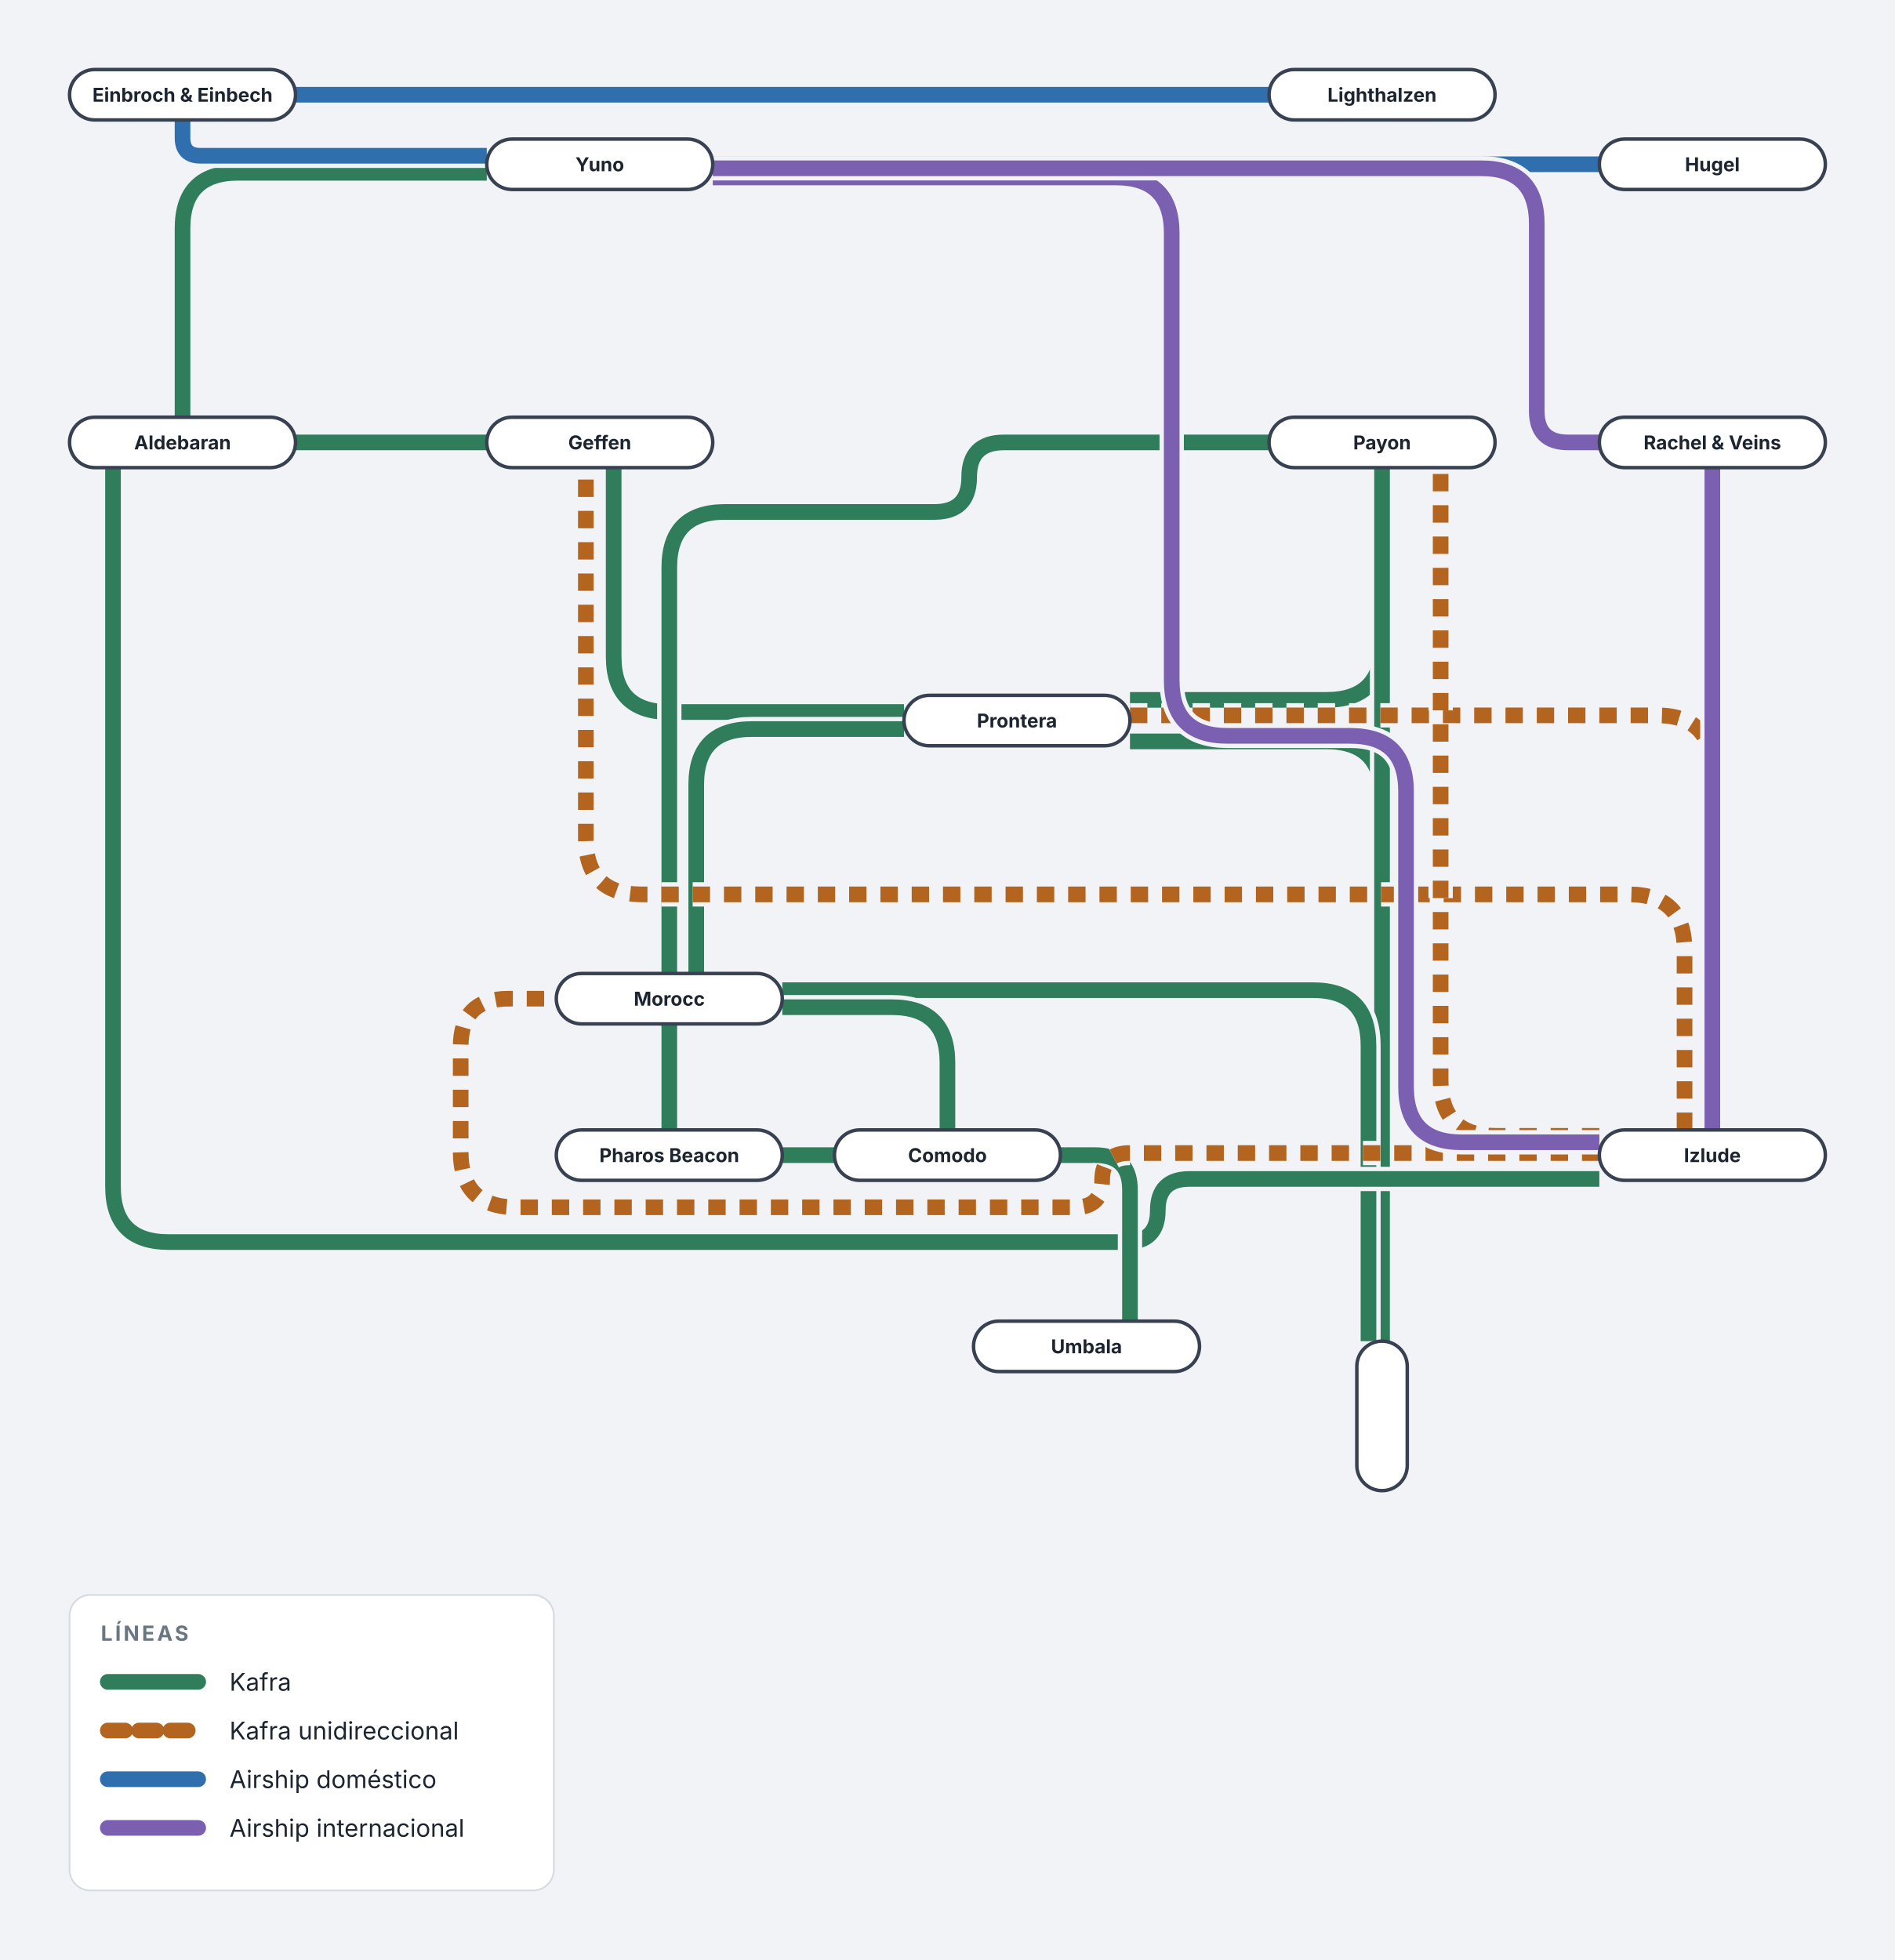
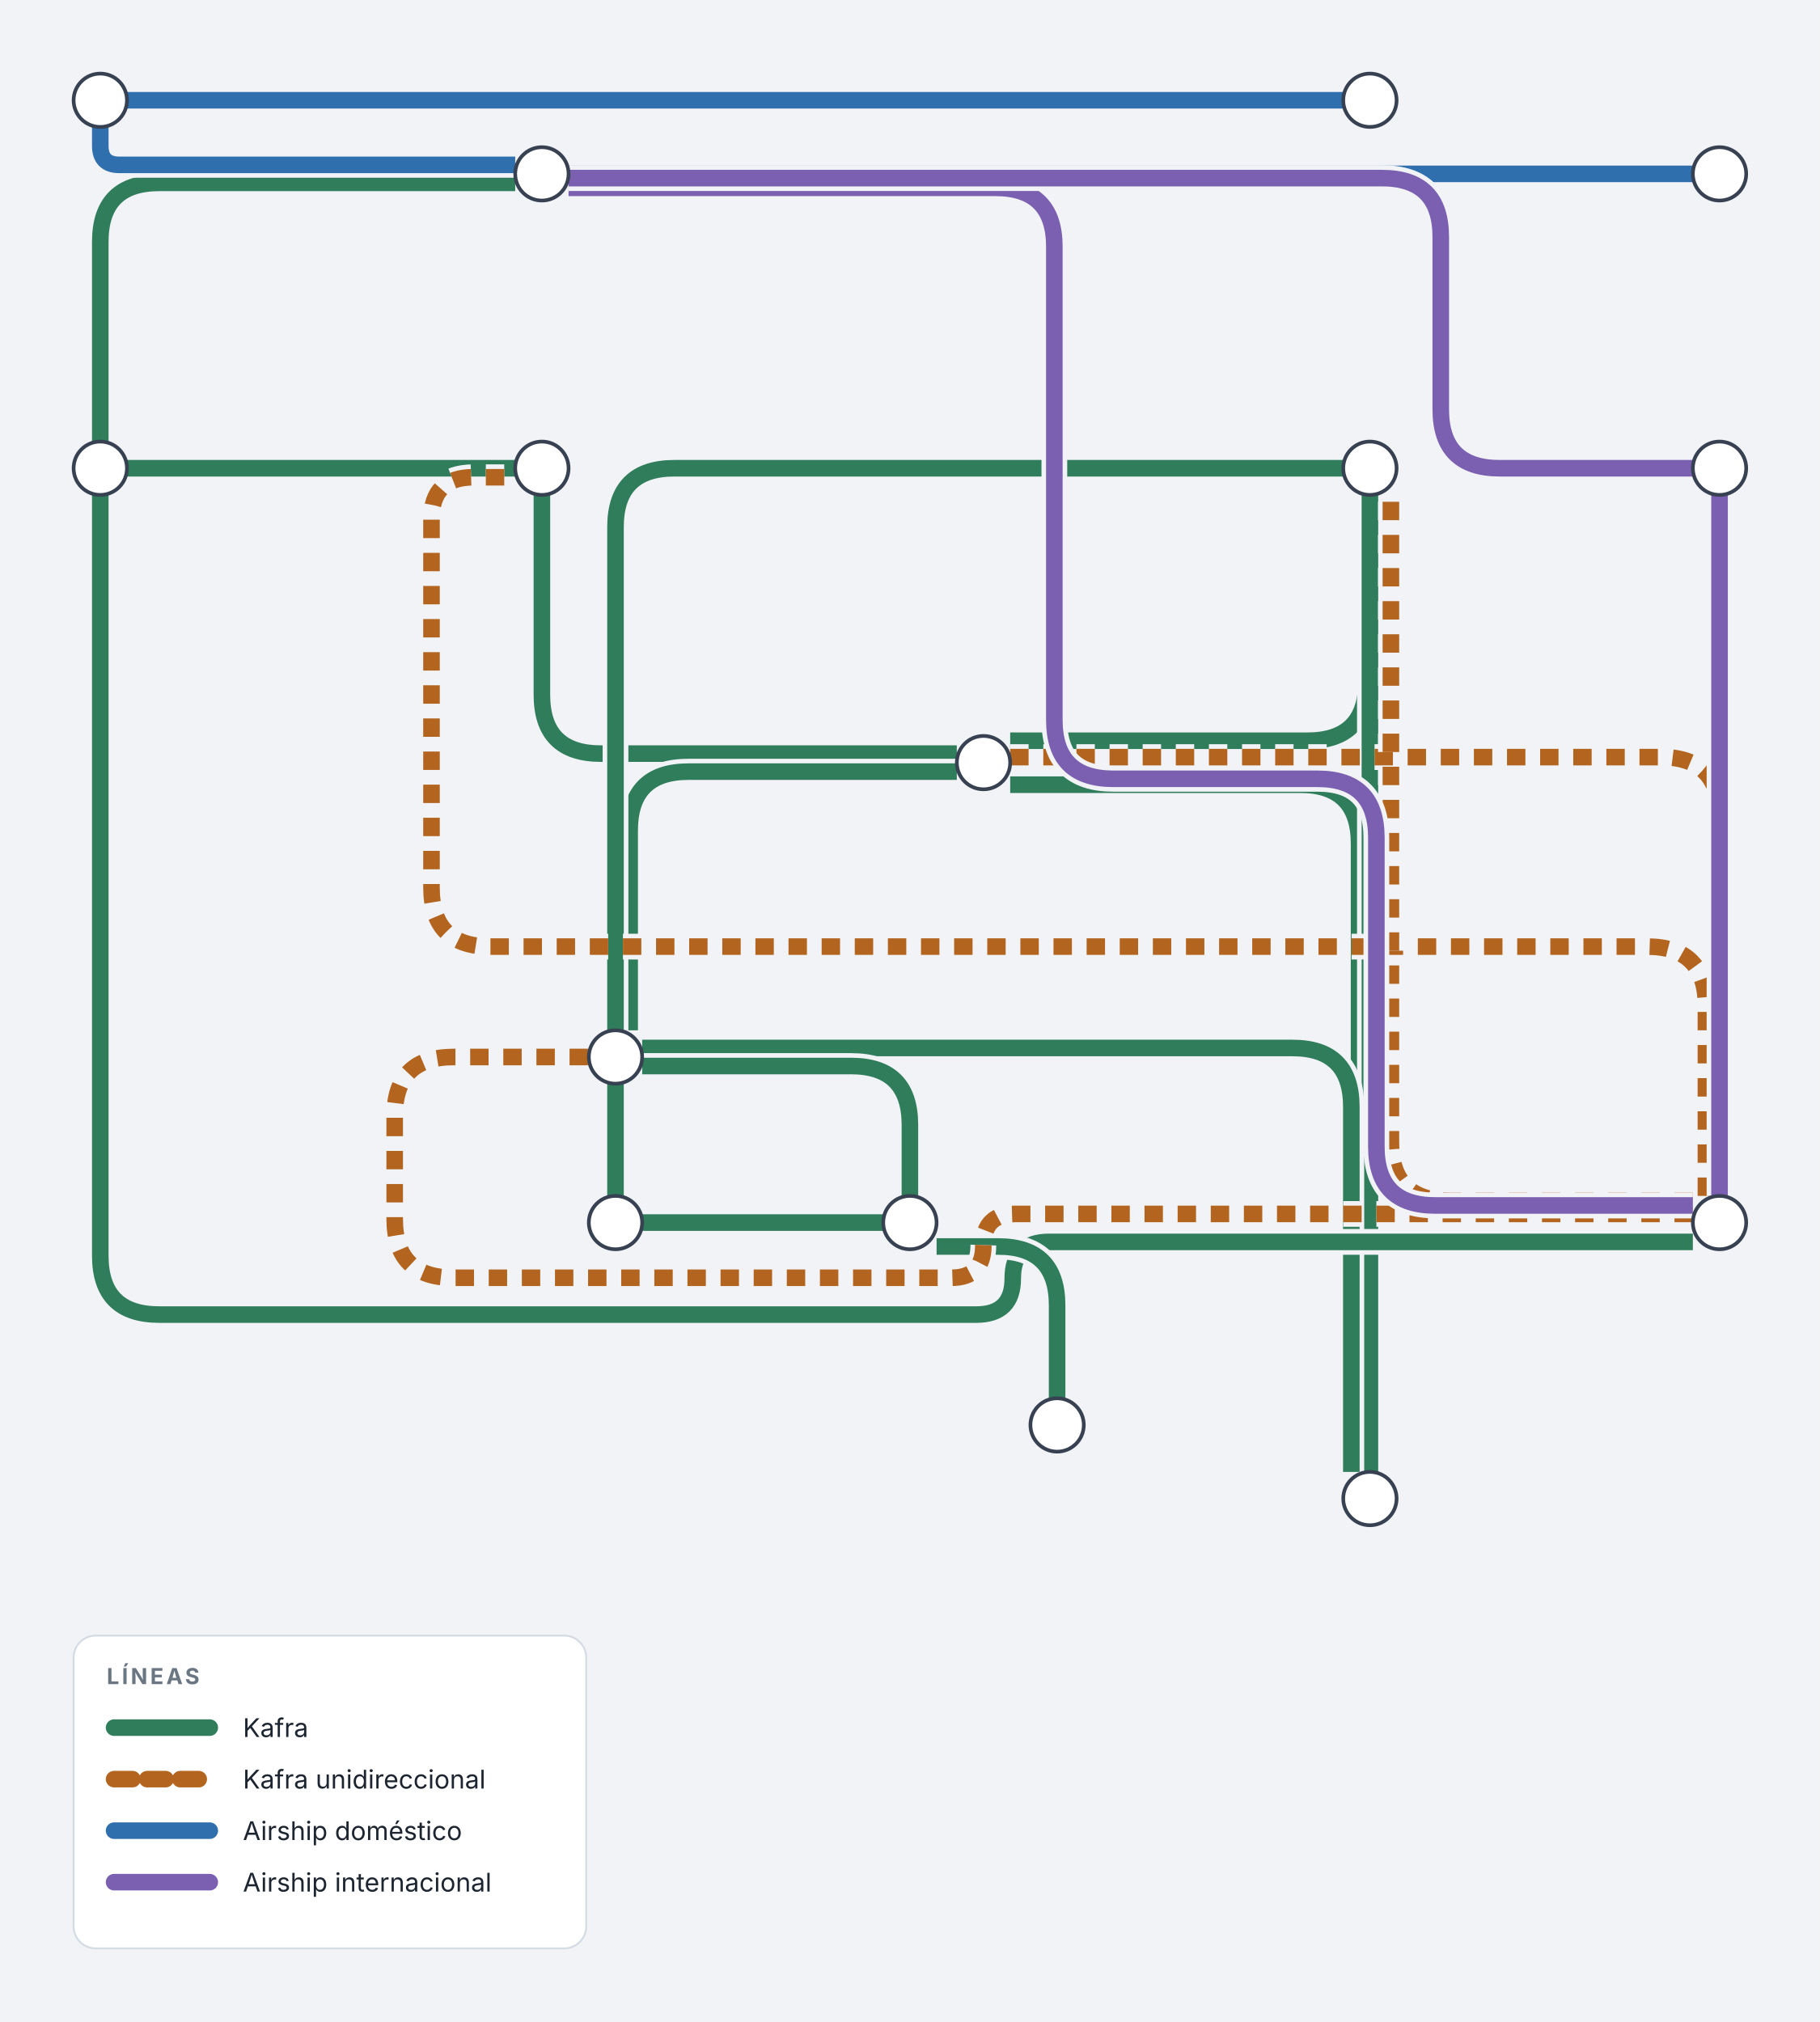
- <svg xmlns="http://www.w3.org/2000/svg" viewBox="135 45.5 1090 1127.5" width="1090" height="1127.5" class="linemap lm-root lm-theme-minimal" data-theme="minimal" font-family="Inter, 'Helvetica Neue', Helvetica, Arial, sans-serif" fill="#1d2530">
+ <svg xmlns="http://www.w3.org/2000/svg" viewBox="185.5 45.5 989 1099" width="989" height="1099" class="linemap lm-root lm-theme-minimal" data-theme="minimal" font-family="Inter, 'Helvetica Neue', Helvetica, Arial, sans-serif" fill="#1d2530">
  <style>
.lm-root{font-family:Inter, 'Helvetica Neue', Helvetica, Arial, sans-serif;fill:#1d2530}
.lm-bg{fill:#f1f3f6}
.lm-group-box{fill:#e4e8ee;stroke:#d3d9e1;stroke-width:1}
.lm-group-title{fill:#3d4855;font-weight:700}
.lm-shape{fill:#ffffff;stroke:#d5dbe3;stroke-width:1.25;stroke-linejoin:round}
.lm-shape-line{fill:none;stroke:#d5dbe3;stroke-width:1.25}
.lm-sheen{stroke:none;pointer-events:none}
.lm-group-tab{fill:#3d4855;stroke:none}
.lm-group-title-tab{fill:#f1f3f6;font-weight:600}
.lm-person{fill:#4f5b69;stroke:none}
.lm-label{fill:#1d2530;font-weight:500}
.lm-halo{stroke:#f1f3f6}
.lm-halo-in{stroke:#ffffff}
.lm-note-box{fill:#fafbfc;stroke:#e1e6ec;stroke-width:1}
.lm-note-text{fill:#6b7683;font-style:italic}
.lm-note-link{fill:none;stroke:#b4bcc6;stroke-width:1.2;stroke-dasharray:5 4}
.lm-casing{fill:none;stroke:#f1f3f6;stroke-linejoin:round}
.lm-casing-in{stroke:#ffffff}
.lm-strand{fill:none;stroke-linejoin:round}
.lm-edge-label-box{fill:#ffffff;stroke:#d5dbe3;stroke-width:1}
.lm-edge-label{fill:#1d2530;font-weight:600}
.lm-legend-box{fill:#ffffff;stroke:#d5dbe3;stroke-width:1}
.lm-legend-title{fill:#6b7683;font-weight:700;letter-spacing:0.12em}
.lm-legend-text{fill:#1d2530}
</style>
  <defs>
    <linearGradient id="lm-sheen-minimal-60" x1="0" y1="0" x2="0" y2="1">
      <stop offset="0" stop-color="#f1f4f8" stop-opacity="1" />
      <stop offset="0.6" stop-color="#f1f4f8" stop-opacity="0" />
    </linearGradient>
-     <linearGradient id="lm-sheen-minimal-50" x1="0" y1="0" x2="0" y2="1">
-       <stop offset="0" stop-color="#f1f4f8" stop-opacity="1" />
-       <stop offset="0.5" stop-color="#f1f4f8" stop-opacity="0" />
-     </linearGradient>
  </defs>
-   <rect x="135" y="45.5" width="1090" height="1127.5" class="lm-bg" fill="#f1f3f6" />
+   <rect x="185.5" y="45.5" width="989" height="1099" class="lm-bg" fill="#f1f3f6" />
  <g class="edge" data-from="prontera" data-to="geffen" data-lines="K">
-     <path d="M655,455.1 L520,455.1 Q488,455.1 488,423.1 L488,314.5" class="lm-casing" stroke-width="14" />
-     <path d="M655,455.1 L520,455.1 Q488,455.1 488,423.1 L488,314.5" class="lm-strand" stroke="#2f7d5b" stroke-width="9" data-line="K" />
-     <g class="lm-marks" data-line="K">
-       <polygon points="488,320.5 485.3,330.9 490.7,330.9" fill="#ffffff" />
+     <path d="M705.5,455.1 L512,455.1 Q480,455.1 480,423.1 L480,314.5" class="lm-casing" stroke-width="14" />
+     <path d="M705.5,455.1 L512,455.1 Q480,455.1 480,423.1 L480,314.5" class="lm-strand" stroke="#2f7d5b" stroke-width="9" data-line="K" />
+     <g class="lm-marks" data-line="K">
+       <polygon points="480,320.5 477.3,330.9 482.7,330.9" fill="#ffffff" />
    </g>
  </g>
  <g class="edge" data-from="prontera" data-to="payon" data-lines="K">
-     <path d="M785,448.1 L898,448.1 Q930,448.1 930,416.1 L930,314.5" class="lm-casing" stroke-width="14" />
-     <path d="M785,448.1 L898,448.1 Q930,448.1 930,416.1 L930,314.5" class="lm-strand" stroke="#2f7d5b" stroke-width="9" data-line="K" />
-     <g class="lm-marks" data-line="K">
-       <polygon points="930,320.5 927.3,330.9 932.7,330.9" fill="#ffffff" />
+     <path d="M734.5,448.1 L896.1,448.1 Q928.1,448.1 928.1,416.1 L928.1,314.5" class="lm-casing" stroke-width="14" />
+     <path d="M734.5,448.1 L896.1,448.1 Q928.1,448.1 928.1,416.1 L928.1,314.5" class="lm-strand" stroke="#2f7d5b" stroke-width="9" data-line="K" />
+     <g class="lm-marks" data-line="K">
+       <polygon points="928.1,320.5 925.4,330.9 930.8,330.9" fill="#ffffff" />
    </g>
  </g>
  <g class="edge" data-from="prontera" data-to="morocc" data-lines="K">
-     <path d="M655,464.9 L567.5,464.9 Q535.5,464.9 535.5,496.9 L535.5,605.5" class="lm-casing" stroke-width="14" />
-     <path d="M655,464.9 L567.5,464.9 Q535.5,464.9 535.5,496.9 L535.5,605.5" class="lm-strand" stroke="#2f7d5b" stroke-width="9" data-line="K" />
-     <g class="lm-marks" data-line="K">
-       <polygon points="535.5,599.5 538.2,589.2 532.8,589.2" fill="#ffffff" />
+     <path d="M705.5,464.9 L559.7,464.9 Q527.7,464.9 527.7,496.9 L527.7,605.5" class="lm-casing" stroke-width="14" />
+     <path d="M705.5,464.9 L559.7,464.9 Q527.7,464.9 527.7,496.9 L527.7,605.5" class="lm-strand" stroke="#2f7d5b" stroke-width="9" data-line="K" />
+     <g class="lm-marks" data-line="K">
+       <polygon points="527.7,599.5 530.4,589.2 525,589.2" fill="#ffffff" />
    </g>
  </g>
  <g class="edge" data-from="prontera" data-to="alberta" data-lines="K">
-     <path d="M785,472 L898,472 Q930,472 930,504 L930,817" class="lm-casing" stroke-width="14" />
-     <path d="M785,472 L898,472 Q930,472 930,504 L930,817" class="lm-strand" stroke="#2f7d5b" stroke-width="9" data-line="K" />
-     <g class="lm-marks" data-line="K">
-       <polygon points="930,811 932.7,800.7 927.3,800.7" fill="#ffffff" />
-       <polygon points="930,571 932.7,560.7 927.3,560.7" fill="#ffffff" />
+     <path d="M734.5,472 L892.1,472 Q924.1,472 924.1,504 L924.1,845.5" class="lm-casing" stroke-width="14" />
+     <path d="M734.5,472 L892.1,472 Q924.1,472 924.1,504 L924.1,845.5" class="lm-strand" stroke="#2f7d5b" stroke-width="9" data-line="K" />
+     <g class="lm-marks" data-line="K">
+       <polygon points="924.1,839.5 926.8,829.2 921.4,829.2" fill="#ffffff" />
+       <polygon points="924.1,599.5 926.8,589.2 921.4,589.2" fill="#ffffff" />
    </g>
  </g>
  <g class="edge" data-from="alberta" data-to="payon" data-lines="K">
-     <path d="M930,817 L930,314.5" class="lm-casing" stroke-width="14" />
-     <path d="M930,817 L930,314.5" class="lm-strand" stroke="#2f7d5b" stroke-width="9" data-line="K" />
-     <g class="lm-marks" data-line="K">
-       <polygon points="930,320.5 927.3,330.9 932.7,330.9" fill="#ffffff" />
+     <path d="M930,845.5 L930,314.5" class="lm-casing" stroke-width="14" />
+     <path d="M930,845.5 L930,314.5" class="lm-strand" stroke="#2f7d5b" stroke-width="9" data-line="K" />
+     <g class="lm-marks" data-line="K">
+       <polygon points="930,320.5 927.3,330.8 932.7,330.8" fill="#ffffff" />
      <polygon points="930,560.5 927.3,570.8 932.7,570.8" fill="#ffffff" />
+       <polygon points="930,800.5 927.3,810.8 932.7,810.8" fill="#ffffff" />
    </g>
  </g>
  <g class="edge" data-from="alberta" data-to="morocc" data-lines="K">
-     <path d="M922.2,817 L922.2,647.1 Q922.2,615.1 890.2,615.1 L585,615.1" class="lm-casing" stroke-width="14" />
-     <path d="M922.2,817 L922.2,647.1 Q922.2,615.1 890.2,615.1 L585,615.1" class="lm-strand" stroke="#2f7d5b" stroke-width="9" data-line="K" />
-     <g class="lm-marks" data-line="K">
-       <polygon points="591,615.1 601.3,617.8 601.3,612.4" fill="#ffffff" />
-       <polygon points="831,615.1 841.4,617.8 841.4,612.4" fill="#ffffff" />
+     <path d="M919.9,845.5 L919.9,647.1 Q919.9,615.1 887.9,615.1 L534.5,615.1" class="lm-casing" stroke-width="14" />
+     <path d="M919.9,845.5 L919.9,647.1 Q919.9,615.1 887.9,615.1 L534.5,615.1" class="lm-strand" stroke="#2f7d5b" stroke-width="9" data-line="K" />
+     <g class="lm-marks" data-line="K">
+       <polygon points="540.5,615.1 550.8,617.8 550.8,612.4" fill="#ffffff" />
+       <polygon points="780.5,615.1 790.8,617.8 790.8,612.4" fill="#ffffff" />
    </g>
  </g>
  <g class="edge" data-from="geffen" data-to="aldebaran" data-lines="K">
-     <path d="M415,300 L305,300" class="lm-casing" stroke-width="14" />
-     <path d="M415,300 L305,300" class="lm-strand" stroke="#2f7d5b" stroke-width="9" data-line="K" />
-     <g class="lm-marks" data-line="K">
-       <polygon points="311,300 321.4,302.7 321.4,297.3" fill="#ffffff" />
+     <path d="M465.5,300 L254.5,300" class="lm-casing" stroke-width="14" />
+     <path d="M465.5,300 L254.5,300" class="lm-strand" stroke="#2f7d5b" stroke-width="9" data-line="K" />
+     <g class="lm-marks" data-line="K">
+       <polygon points="260.5,300 270.9,302.7 270.9,297.3" fill="#ffffff" />
    </g>
  </g>
  <g class="edge" data-from="aldebaran" data-to="izlude" data-lines="K">
-     <path d="M200,314.5 L200,728 Q200,760 232,760 L782.8,760 Q801,760 801,741.8 L801,741.8 Q801,723.7 819.2,723.7 L1055,723.7" class="lm-casing" stroke-width="14" />
-     <path d="M200,314.5 L200,728 Q200,760 232,760 L782.8,760 Q801,760 801,741.8 L801,741.8 Q801,723.7 819.2,723.7 L1055,723.7" class="lm-strand" stroke="#2f7d5b" stroke-width="9" data-line="K" />
-     <g class="lm-marks" data-line="K">
-       <polygon points="200,523.9 202.7,513.6 197.3,513.6" fill="#ffffff" />
-       <polygon points="419.2,760 408.8,757.3 408.8,762.7" fill="#ffffff" />
-       <polygon points="592.2,760 581.8,757.3 581.8,762.7" fill="#ffffff" />
-       <polygon points="1049,723.7 1038.7,721 1038.7,726.4" fill="#ffffff" />
+     <path d="M240,314.5 L240,728 Q240,760 272,760 L716.1,760 Q735.9,760 735.9,740.3 L735.9,740.3 Q735.9,720.5 755.6,720.5 L1105.5,720.5" class="lm-casing" stroke-width="14" />
+     <path d="M240,314.5 L240,728 Q240,760 272,760 L716.1,760 Q735.9,760 735.9,740.3 L735.9,740.3 Q735.9,720.5 755.6,720.5 L1105.5,720.5" class="lm-strand" stroke="#2f7d5b" stroke-width="9" data-line="K" />
+     <g class="lm-marks" data-line="K">
+       <polygon points="240,523.9 242.7,513.6 237.3,513.6" fill="#ffffff" />
+       <polygon points="493.1,760 482.8,757.3 482.8,762.7" fill="#ffffff" />
+       <polygon points="1099.5,720.5 1089.2,717.8 1089.2,723.2" fill="#ffffff" />
+       <polygon points="859.5,720.5 849.2,717.8 849.2,723.2" fill="#ffffff" />
    </g>
  </g>
  <g class="edge" data-from="aldebaran" data-to="yuno" data-lines="K">
-     <path d="M240,285.5 L240,176.9 Q240,144.9 272,144.9 L415,144.9" class="lm-casing" stroke-width="14" />
-     <path d="M240,285.5 L240,176.9 Q240,144.9 272,144.9 L415,144.9" class="lm-strand" stroke="#2f7d5b" stroke-width="9" data-line="K" />
-     <g class="lm-marks" data-line="K">
-       <polygon points="409,144.9 398.7,142.2 398.7,147.6" fill="#ffffff" />
+     <path d="M240,285.5 L240,176.9 Q240,144.9 272,144.9 L465.5,144.9" class="lm-casing" stroke-width="14" />
+     <path d="M240,285.5 L240,176.9 Q240,144.9 272,144.9 L465.5,144.9" class="lm-strand" stroke="#2f7d5b" stroke-width="9" data-line="K" />
+     <g class="lm-marks" data-line="K">
+       <polygon points="459.5,144.9 449.2,142.2 449.2,147.6" fill="#ffffff" />
    </g>
  </g>
  <g class="edge" data-from="comodo" data-to="morocc" data-lines="K">
-     <path d="M680,695.5 L680,656.9 Q680,624.9 648,624.9 L585,624.9" class="lm-casing" stroke-width="14" />
-     <path d="M680,695.5 L680,656.9 Q680,624.9 648,624.9 L585,624.9" class="lm-strand" stroke="#2f7d5b" stroke-width="9" data-line="K" />
-     <g class="lm-marks" data-line="K">
-       <polygon points="591,624.9 601.3,627.6 601.3,622.2" fill="#ffffff" />
+     <path d="M680,695.5 L680,656.9 Q680,624.9 648,624.9 L534.5,624.9" class="lm-casing" stroke-width="14" />
+     <path d="M680,695.5 L680,656.9 Q680,624.9 648,624.9 L534.5,624.9" class="lm-strand" stroke="#2f7d5b" stroke-width="9" data-line="K" />
+     <g class="lm-marks" data-line="K">
+       <polygon points="540.5,624.9 550.8,627.6 550.8,622.2" fill="#ffffff" />
    </g>
  </g>
  <g class="edge" data-from="comodo" data-to="umbala" data-lines="K">
-     <path d="M745,710 L765,710 Q785,710 785,730 L785,805.5" class="lm-casing" stroke-width="14" />
-     <path d="M745,710 L765,710 Q785,710 785,730 L785,805.5" class="lm-strand" stroke="#2f7d5b" stroke-width="9" data-line="K" />
-     <g class="lm-marks" data-line="K">
-       <polygon points="785,799.5 787.7,789.2 782.3,789.2" fill="#ffffff" />
+     <path d="M694.5,723 L728,723 Q760,723 760,755 L760,805.5" class="lm-casing" stroke-width="14" />
+     <path d="M694.5,723 L728,723 Q760,723 760,755 L760,805.5" class="lm-strand" stroke="#2f7d5b" stroke-width="9" data-line="K" />
+     <g class="lm-marks" data-line="K">
+       <polygon points="760,799.5 762.7,789.2 757.3,789.2" fill="#ffffff" />
    </g>
  </g>
  <g class="edge" data-from="morocc" data-to="payon" data-lines="K">
-     <path d="M520,605.5 L520,372 Q520,340 552,340 L672.5,340 Q692.5,340 692.5,320 L692.5,320 Q692.5,300 712.5,300 L865,300" class="lm-casing" stroke-width="14" />
-     <path d="M520,605.5 L520,372 Q520,340 552,340 L672.5,340 Q692.5,340 692.5,320 L692.5,320 Q692.5,300 712.5,300 L865,300" class="lm-strand" stroke="#2f7d5b" stroke-width="9" data-line="K" />
-     <g class="lm-marks" data-line="K">
-       <polygon points="859,300 848.7,297.3 848.7,302.7" fill="#ffffff" />
+     <path d="M520,605.5 L520,332 Q520,300 552,300 L915.5,300" class="lm-casing" stroke-width="14" />
+     <path d="M520,605.5 L520,332 Q520,300 552,300 L915.5,300" class="lm-strand" stroke="#2f7d5b" stroke-width="9" data-line="K" />
+     <g class="lm-marks" data-line="K">
+       <polygon points="520,466.1 517.3,476.4 522.7,476.4" fill="#ffffff" />
+       <polygon points="909.5,300 899.2,297.3 899.2,302.7" fill="#ffffff" />
+       <polygon points="669.5,300 659.2,297.3 659.2,302.7" fill="#ffffff" />
    </g>
  </g>
  <g class="edge" data-from="comodo" data-to="cmd_fild07" data-lines="K">
-     <path d="M615,710 L585,710" class="lm-casing" stroke-width="14" />
-     <path d="M615,710 L585,710" class="lm-strand" stroke="#2f7d5b" stroke-width="9" data-line="K" />
-     <g class="lm-marks" data-line="K">
-       <polygon points="591,710 601.3,712.7 601.3,707.3" fill="#ffffff" />
+     <path d="M665.5,710 L534.5,710" class="lm-casing" stroke-width="14" />
+     <path d="M665.5,710 L534.5,710" class="lm-strand" stroke="#2f7d5b" stroke-width="9" data-line="K" />
+     <g class="lm-marks" data-line="K">
+       <polygon points="540.5,710 550.8,712.7 550.8,707.3" fill="#ffffff" />
    </g>
  </g>
  <g class="edge" data-from="morocc" data-to="cmd_fild07" data-lines="K">
    <path d="M520,634.5 L520,695.5" class="lm-casing" stroke-width="14" />
    <path d="M520,634.5 L520,695.5" class="lm-strand" stroke="#2f7d5b" stroke-width="9" data-line="K" />
    <g class="lm-marks" data-line="K">
      <polygon points="520,689.5 522.7,679.2 517.3,679.2" fill="#ffffff" />
    </g>
  </g>
  <g class="edge" data-from="prontera" data-to="izlude" data-lines="KO">
-     <path d="M785,457 L1088,457 Q1120,457 1120,489 L1120,695.5" class="lm-casing" stroke-width="14" />
-     <path d="M785,457 L1088,457 Q1120,457 1120,489 L1120,695.5" class="lm-strand" stroke="#b3651f" stroke-width="9" data-line="KO" />
+     <path d="M734.5,457 L1088,457 Q1120,457 1120,489 L1120,695.5" class="lm-casing" stroke-width="14" />
+     <path d="M734.5,457 L1088,457 Q1120,457 1120,489 L1120,695.5" class="lm-strand" stroke="#b3651f" stroke-width="9" data-line="KO" />
    <g class="lm-marks" data-line="KO">
-       <polygon points="939.2,457 928.8,454.3 928.8,459.7" fill="#ffffff" />
+       <polygon points="913.9,457 903.6,454.3 903.6,459.7" fill="#ffffff" />
      <polygon points="1120,689.5 1122.7,679.2 1117.3,679.2" fill="#ffffff" />
    </g>
  </g>
  <g class="edge" data-from="izlude" data-to="geffen" data-lines="KO">
-     <path d="M1104,695.5 L1104,592 Q1104,560 1072,560 L504,560 Q472,560 472,528 L472,314.5" class="lm-casing" stroke-width="14" />
-     <path d="M1104,695.5 L1104,592 Q1104,560 1072,560 L504,560 Q472,560 472,528 L472,314.5" class="lm-strand" stroke="#b3651f" stroke-width="9" data-line="KO" />
+     <path d="M1112.6,695.5 L1112.6,592 Q1112.6,560 1080.6,560 L452,560 Q420,560 420,528 L420,327.7 Q420,304.9 442.8,304.9 L465.5,304.9" class="lm-casing" stroke-width="14" />
+     <path d="M1112.6,695.5 L1112.6,592 Q1112.6,560 1080.6,560 L452,560 Q420,560 420,528 L420,327.7 Q420,304.9 442.8,304.9 L465.5,304.9" class="lm-strand" stroke="#b3651f" stroke-width="9" data-line="KO" />
    <g class="lm-marks" data-line="KO">
-       <polygon points="874.5,560 884.8,562.7 884.8,557.3" fill="#ffffff" />
-       <polygon points="691.2,560 701.5,562.7 701.5,557.3" fill="#ffffff" />
-       <polygon points="472,320.5 469.3,330.9 474.7,330.9" fill="#ffffff" />
+       <polygon points="862.9,560 873.3,562.7 873.3,557.3" fill="#ffffff" />
+       <polygon points="659.4,560 669.7,562.7 669.7,557.3" fill="#ffffff" />
    </g>
  </g>
  <g class="edge" data-from="izlude" data-to="payon" data-lines="KO">
-     <path d="M1055,698.9 L995.7,698.9 Q963.7,698.9 963.7,666.9 L963.7,314.5" class="lm-casing" stroke-width="14" />
-     <path d="M1055,698.9 L995.7,698.9 Q963.7,698.9 963.7,666.9 L963.7,314.5" class="lm-strand" stroke="#b3651f" stroke-width="9" data-line="KO" />
+     <path d="M1105.5,698.2 L973.4,698.2 Q941.4,698.2 941.4,666.2 L941.4,314.5" class="lm-casing" stroke-width="14" />
+     <path d="M1105.5,698.2 L973.4,698.2 Q941.4,698.2 941.4,666.2 L941.4,314.5" class="lm-strand" stroke="#b3651f" stroke-width="9" data-line="KO" />
    <g class="lm-marks" data-line="KO">
-       <polygon points="963.7,320.5 961,330.9 966.4,330.9" fill="#ffffff" />
-       <polygon points="963.7,560.5 961,570.8 966.4,570.8" fill="#ffffff" />
+       <polygon points="941.4,320.5 938.7,330.9 944.1,330.9" fill="#ffffff" />
+       <polygon points="941.4,560.5 938.7,570.9 944.1,570.9" fill="#ffffff" />
    </g>
  </g>
  <g class="edge" data-from="izlude" data-to="morocc" data-lines="KO">
-     <path d="M1055,708.8 L784.6,708.8 Q769,708.8 769,724.4 L769,724.4 Q769,740 753.4,740 L432,740 Q400,740 400,708 L400,647.5 Q400,620 427.5,620 L455,620" class="lm-casing" stroke-width="14" />
-     <path d="M1055,708.8 L784.6,708.8 Q769,708.8 769,724.4 L769,724.4 Q769,740 753.4,740 L432,740 Q400,740 400,708 L400,647.5 Q400,620 427.5,620 L455,620" class="lm-strand" stroke="#b3651f" stroke-width="9" data-line="KO" />
+     <path d="M1105.5,705.3 L737.2,705.3 Q719.9,705.3 719.9,722.6 L719.9,722.6 Q719.9,740 702.5,740 L432,740 Q400,740 400,708 L400,652 Q400,620 432,620 L505.5,620" class="lm-casing" stroke-width="14" />
+     <path d="M1105.5,705.3 L737.2,705.3 Q719.9,705.3 719.9,722.6 L719.9,722.6 Q719.9,740 702.5,740 L432,740 Q400,740 400,708 L400,652 Q400,620 432,620 L505.5,620" class="lm-strand" stroke="#b3651f" stroke-width="9" data-line="KO" />
    <g class="lm-marks" data-line="KO">
-       <polygon points="925.3,708.8 935.7,711.5 935.7,706.1" fill="#ffffff" />
-       <polygon points="579.3,740 589.7,742.7 589.7,737.3" fill="#ffffff" />
-       <polygon points="449,620 438.7,617.3 438.7,622.7" fill="#ffffff" />
+       <polygon points="926,705.3 936.4,708 936.4,702.6" fill="#ffffff" />
+       <polygon points="499.5,620 489.2,617.3 489.2,622.7" fill="#ffffff" />
    </g>
  </g>
  <g class="edge" data-from="yuno" data-to="einbroch" data-lines="AD">
-     <path d="M415,135.1 L250.3,135.1 Q240,135.1 240,124.8 L240,114.5" class="lm-casing" stroke-width="14" />
-     <path d="M415,135.1 L250.3,135.1 Q240,135.1 240,124.8 L240,114.5" class="lm-strand" stroke="#2f6fae" stroke-width="9" data-line="AD" />
+     <path d="M465.5,135.1 L250.3,135.1 Q240,135.1 240,124.8 L240,114.5" class="lm-casing" stroke-width="14" />
+     <path d="M465.5,135.1 L250.3,135.1 Q240,135.1 240,124.8 L240,114.5" class="lm-strand" stroke="#2f6fae" stroke-width="9" data-line="AD" />
  </g>
  <g class="edge" data-from="einbroch" data-to="lighthalzen" data-lines="AD">
-     <path d="M305,100 L865,100" class="lm-casing" stroke-width="14" />
-     <path d="M305,100 L865,100" class="lm-strand" stroke="#2f6fae" stroke-width="9" data-line="AD" />
+     <path d="M254.5,100 L915.5,100" class="lm-casing" stroke-width="14" />
+     <path d="M254.5,100 L915.5,100" class="lm-strand" stroke="#2f6fae" stroke-width="9" data-line="AD" />
    <g class="lm-marks" data-line="AD">
-       <polygon points="859,100 848.7,97.3 848.7,102.7" fill="#ffffff" />
-       <polygon points="619,100 608.7,97.3 608.7,102.7" fill="#ffffff" />
-       <polygon points="379,100 368.7,97.3 368.7,102.7" fill="#ffffff" />
+       <polygon points="909.5,100 899.2,97.3 899.2,102.7" fill="#ffffff" />
+       <polygon points="669.5,100 659.2,97.3 659.2,102.7" fill="#ffffff" />
+       <polygon points="429.5,100 419.2,97.3 419.2,102.7" fill="#ffffff" />
    </g>
  </g>
  <g class="edge" data-from="yuno" data-to="hugel" data-lines="AD">
-     <path d="M545,140 L1055,140" class="lm-casing" stroke-width="14" />
-     <path d="M545,140 L1055,140" class="lm-strand" stroke="#2f6fae" stroke-width="9" data-line="AD" />
+     <path d="M494.5,140 L1105.5,140" class="lm-casing" stroke-width="14" />
+     <path d="M494.5,140 L1105.5,140" class="lm-strand" stroke="#2f6fae" stroke-width="9" data-line="AD" />
    <g class="lm-marks" data-line="AD">
-       <polygon points="1049,140 1038.7,137.3 1038.7,142.7" fill="#ffffff" />
-       <polygon points="809,140 798.7,137.3 798.7,142.7" fill="#ffffff" />
-       <polygon points="569,140 558.7,137.3 558.7,142.7" fill="#ffffff" />
+       <polygon points="1099.5,140 1089.2,137.3 1089.2,142.7" fill="#ffffff" />
+       <polygon points="859.5,140 849.2,137.3 849.2,142.7" fill="#ffffff" />
+       <polygon points="619.5,140 609.2,137.3 609.2,142.7" fill="#ffffff" />
    </g>
  </g>
  <g class="edge" data-from="izlude" data-to="yuno" data-lines="AI">
-     <path d="M1055,702.6 L975.8,702.6 Q943.8,702.6 943.8,670.6 L943.8,500.8 Q943.8,468.8 911.8,468.8 L841,468.8 Q809,468.8 809,436.8 L809,179.6 Q809,147.6 777,147.6 L545,147.6" class="lm-casing" stroke-width="14" />
-     <path d="M1055,702.6 L975.8,702.6 Q943.8,702.6 943.8,670.6 L943.8,500.8 Q943.8,468.8 911.8,468.8 L841,468.8 Q809,468.8 809,436.8 L809,179.6 Q809,147.6 777,147.6 L545,147.6" class="lm-strand" stroke="#7b5fb0" stroke-width="9" data-line="AI" />
+     <path d="M1105.5,700.7 L965.5,700.7 Q933.5,700.7 933.5,668.7 L933.5,500.8 Q933.5,468.8 901.5,468.8 L790.5,468.8 Q758.5,468.8 758.5,436.8 L758.5,179.6 Q758.5,147.6 726.5,147.6 L494.5,147.6" class="lm-casing" stroke-width="14" />
+     <path d="M1105.5,700.7 L965.5,700.7 Q933.5,700.7 933.5,668.7 L933.5,500.8 Q933.5,468.8 901.5,468.8 L790.5,468.8 Q758.5,468.8 758.5,436.8 L758.5,179.6 Q758.5,147.6 726.5,147.6 L494.5,147.6" class="lm-strand" stroke="#7b5fb0" stroke-width="9" data-line="AI" />
    <g class="lm-marks" data-line="AI">
-       <polygon points="551,147.6 561.4,150.3 561.4,144.9" fill="#ffffff" />
+       <polygon points="500.5,147.6 510.9,150.3 510.9,144.9" fill="#ffffff" />
    </g>
  </g>
  <g class="edge" data-from="yuno" data-to="rachel" data-lines="AI">
-     <path d="M545,142.3 L987,142.3 Q1019,142.3 1019,174.3 L1019,282 Q1019,300 1037,300 L1055,300" class="lm-casing" stroke-width="14" />
-     <path d="M545,142.3 L987,142.3 Q1019,142.3 1019,174.3 L1019,282 Q1019,300 1037,300 L1055,300" class="lm-strand" stroke="#7b5fb0" stroke-width="9" data-line="AI" />
+     <path d="M494.5,142.3 L936.5,142.3 Q968.5,142.3 968.5,174.3 L968.5,268 Q968.5,300 1000.5,300 L1105.5,300" class="lm-casing" stroke-width="14" />
+     <path d="M494.5,142.3 L936.5,142.3 Q968.5,142.3 968.5,174.3 L968.5,268 Q968.5,300 1000.5,300 L1105.5,300" class="lm-strand" stroke="#7b5fb0" stroke-width="9" data-line="AI" />
    <g class="lm-marks" data-line="AI">
-       <polygon points="768.7,142.3 758.3,139.6 758.3,145" fill="#ffffff" />
+       <polygon points="718.2,142.3 707.8,139.6 707.8,145" fill="#ffffff" />
+       <polygon points="1099.5,300 1089.2,297.3 1089.2,302.7" fill="#ffffff" />
    </g>
  </g>
  <g class="edge" data-from="rachel" data-to="izlude" data-lines="AI">
    <path d="M1120,314.5 L1120,695.5" class="lm-casing" stroke-width="14" />
    <path d="M1120,314.5 L1120,695.5" class="lm-strand" stroke="#7b5fb0" stroke-width="9" data-line="AI" />
    <g class="lm-marks" data-line="AI">
      <polygon points="1120,689.5 1122.7,679.2 1117.3,679.2" fill="#ffffff" />
      <polygon points="1120,449.5 1122.7,439.2 1117.3,439.2" fill="#ffffff" />
    </g>
  </g>
-   <g class="node" id="prontera" data-label="Prontera" data-shape="box">
-     <rect x="655" y="445.5" width="130" height="29" rx="14.5" class="lm-shape" />
-     <rect x="655" y="445.5" width="130" height="29" rx="14.5" class="lm-sheen" fill="url(#lm-sheen-minimal-60)" />
-     <text font-size="11" text-anchor="middle" dominant-baseline="central" class="lm-label">
-       <tspan x="720" y="460">Prontera</tspan>
-     </text>
-   </g>
-   <g class="node" id="izlude" data-label="Izlude" data-shape="box">
-     <rect x="1055" y="695.5" width="130" height="29" rx="14.5" class="lm-shape" />
-     <rect x="1055" y="695.5" width="130" height="29" rx="14.5" class="lm-sheen" fill="url(#lm-sheen-minimal-60)" />
-     <text font-size="11" text-anchor="middle" dominant-baseline="central" class="lm-label">
-       <tspan x="1120" y="710">Izlude</tspan>
+   <g class="node" id="prontera" data-label="" data-shape="box">
+     <rect x="705.5" y="445.5" width="29" height="29" rx="14.5" class="lm-shape" />
+     <rect x="705.5" y="445.5" width="29" height="29" rx="14.5" class="lm-sheen" fill="url(#lm-sheen-minimal-60)" />
+     <text font-size="15" text-anchor="middle" dominant-baseline="central" class="lm-label">
+       <tspan x="720" y="460" />
+     </text>
+   </g>
+   <g class="node" id="izlude" data-label="" data-shape="box">
+     <rect x="1105.5" y="695.5" width="29" height="29" rx="14.5" class="lm-shape" />
+     <rect x="1105.5" y="695.5" width="29" height="29" rx="14.5" class="lm-sheen" fill="url(#lm-sheen-minimal-60)" />
+     <text font-size="15" text-anchor="middle" dominant-baseline="central" class="lm-label">
+       <tspan x="1120" y="710" />
    </text>
  </g>
  <g class="node" id="alberta" data-label="" data-shape="box">
-     <rect x="915.5" y="817" width="29" height="86" rx="14.5" class="lm-shape" />
-     <rect x="915.5" y="817" width="29" height="86" rx="14.5" class="lm-sheen" fill="url(#lm-sheen-minimal-50)" />
-     <text font-size="11" text-anchor="middle" dominant-baseline="central" class="lm-label">
+     <rect x="915.5" y="845.5" width="29" height="29" rx="14.5" class="lm-shape" />
+     <rect x="915.5" y="845.5" width="29" height="29" rx="14.5" class="lm-sheen" fill="url(#lm-sheen-minimal-60)" />
+     <text font-size="15" text-anchor="middle" dominant-baseline="central" class="lm-label">
      <tspan x="930" y="860" />
    </text>
  </g>
-   <g class="node" id="geffen" data-label="Geffen" data-shape="box">
-     <rect x="415" y="285.5" width="130" height="29" rx="14.5" class="lm-shape" />
-     <rect x="415" y="285.5" width="130" height="29" rx="14.5" class="lm-sheen" fill="url(#lm-sheen-minimal-60)" />
-     <text font-size="11" text-anchor="middle" dominant-baseline="central" class="lm-label">
-       <tspan x="480" y="300">Geffen</tspan>
-     </text>
-   </g>
-   <g class="node" id="payon" data-label="Payon" data-shape="box">
-     <rect x="865" y="285.5" width="130" height="29" rx="14.5" class="lm-shape" />
-     <rect x="865" y="285.5" width="130" height="29" rx="14.5" class="lm-sheen" fill="url(#lm-sheen-minimal-60)" />
-     <text font-size="11" text-anchor="middle" dominant-baseline="central" class="lm-label">
-       <tspan x="930" y="300">Payon</tspan>
-     </text>
-   </g>
-   <g class="node" id="morocc" data-label="Morocc" data-shape="box">
-     <rect x="455" y="605.5" width="130" height="29" rx="14.5" class="lm-shape" />
-     <rect x="455" y="605.5" width="130" height="29" rx="14.5" class="lm-sheen" fill="url(#lm-sheen-minimal-60)" />
-     <text font-size="11" text-anchor="middle" dominant-baseline="central" class="lm-label">
-       <tspan x="520" y="620">Morocc</tspan>
-     </text>
-   </g>
-   <g class="node" id="comodo" data-label="Comodo" data-shape="box">
-     <rect x="615" y="695.5" width="130" height="29" rx="14.5" class="lm-shape" />
-     <rect x="615" y="695.5" width="130" height="29" rx="14.5" class="lm-sheen" fill="url(#lm-sheen-minimal-60)" />
-     <text font-size="11" text-anchor="middle" dominant-baseline="central" class="lm-label">
-       <tspan x="680" y="710">Comodo</tspan>
-     </text>
-   </g>
-   <g class="node" id="umbala" data-label="Umbala" data-shape="box">
-     <rect x="695" y="805.5" width="130" height="29" rx="14.5" class="lm-shape" />
-     <rect x="695" y="805.5" width="130" height="29" rx="14.5" class="lm-sheen" fill="url(#lm-sheen-minimal-60)" />
-     <text font-size="11" text-anchor="middle" dominant-baseline="central" class="lm-label">
-       <tspan x="760" y="820">Umbala</tspan>
-     </text>
-   </g>
-   <g class="node" id="aldebaran" data-label="Aldebaran" data-shape="box">
-     <rect x="175" y="285.5" width="130" height="29" rx="14.5" class="lm-shape" />
-     <rect x="175" y="285.5" width="130" height="29" rx="14.5" class="lm-sheen" fill="url(#lm-sheen-minimal-60)" />
-     <text font-size="11" text-anchor="middle" dominant-baseline="central" class="lm-label">
-       <tspan x="240" y="300">Aldebaran</tspan>
-     </text>
-   </g>
-   <g class="node" id="cmd_fild07" data-label="Pharos Beacon" data-shape="box">
-     <rect x="455" y="695.5" width="130" height="29" rx="14.5" class="lm-shape" />
-     <rect x="455" y="695.5" width="130" height="29" rx="14.5" class="lm-sheen" fill="url(#lm-sheen-minimal-60)" />
-     <text font-size="11" text-anchor="middle" dominant-baseline="central" class="lm-label">
-       <tspan x="520" y="710">Pharos Beacon</tspan>
-     </text>
-   </g>
-   <g class="node" id="yuno" data-label="Yuno" data-shape="box">
-     <rect x="415" y="125.5" width="130" height="29" rx="14.5" class="lm-shape" />
-     <rect x="415" y="125.5" width="130" height="29" rx="14.5" class="lm-sheen" fill="url(#lm-sheen-minimal-60)" />
-     <text font-size="11" text-anchor="middle" dominant-baseline="central" class="lm-label">
-       <tspan x="480" y="140">Yuno</tspan>
-     </text>
-   </g>
-   <g class="node" id="einbroch" data-label="Einbroch &amp; Einbech" data-shape="box">
-     <rect x="175" y="85.5" width="130" height="29" rx="14.5" class="lm-shape" />
-     <rect x="175" y="85.5" width="130" height="29" rx="14.5" class="lm-sheen" fill="url(#lm-sheen-minimal-60)" />
-     <text font-size="11" text-anchor="middle" dominant-baseline="central" class="lm-label">
-       <tspan x="240" y="100">Einbroch &amp; Einbech</tspan>
-     </text>
-   </g>
-   <g class="node" id="lighthalzen" data-label="Lighthalzen" data-shape="box">
-     <rect x="865" y="85.5" width="130" height="29" rx="14.5" class="lm-shape" />
-     <rect x="865" y="85.5" width="130" height="29" rx="14.5" class="lm-sheen" fill="url(#lm-sheen-minimal-60)" />
-     <text font-size="11" text-anchor="middle" dominant-baseline="central" class="lm-label">
-       <tspan x="930" y="100">Lighthalzen</tspan>
-     </text>
-   </g>
-   <g class="node" id="hugel" data-label="Hugel" data-shape="box">
-     <rect x="1055" y="125.5" width="130" height="29" rx="14.5" class="lm-shape" />
-     <rect x="1055" y="125.5" width="130" height="29" rx="14.5" class="lm-sheen" fill="url(#lm-sheen-minimal-60)" />
-     <text font-size="11" text-anchor="middle" dominant-baseline="central" class="lm-label">
-       <tspan x="1120" y="140">Hugel</tspan>
-     </text>
-   </g>
-   <g class="node" id="rachel" data-label="Rachel &amp; Veins" data-shape="box">
-     <rect x="1055" y="285.5" width="130" height="29" rx="14.5" class="lm-shape" />
-     <rect x="1055" y="285.5" width="130" height="29" rx="14.5" class="lm-sheen" fill="url(#lm-sheen-minimal-60)" />
-     <text font-size="11" text-anchor="middle" dominant-baseline="central" class="lm-label">
-       <tspan x="1120" y="300">Rachel &amp; Veins</tspan>
+   <g class="node" id="geffen" data-label="" data-shape="box">
+     <rect x="465.5" y="285.5" width="29" height="29" rx="14.5" class="lm-shape" />
+     <rect x="465.5" y="285.5" width="29" height="29" rx="14.5" class="lm-sheen" fill="url(#lm-sheen-minimal-60)" />
+     <text font-size="15" text-anchor="middle" dominant-baseline="central" class="lm-label">
+       <tspan x="480" y="300" />
+     </text>
+   </g>
+   <g class="node" id="payon" data-label="" data-shape="box">
+     <rect x="915.5" y="285.5" width="29" height="29" rx="14.5" class="lm-shape" />
+     <rect x="915.5" y="285.5" width="29" height="29" rx="14.5" class="lm-sheen" fill="url(#lm-sheen-minimal-60)" />
+     <text font-size="15" text-anchor="middle" dominant-baseline="central" class="lm-label">
+       <tspan x="930" y="300" />
+     </text>
+   </g>
+   <g class="node" id="morocc" data-label="" data-shape="box">
+     <rect x="505.5" y="605.5" width="29" height="29" rx="14.5" class="lm-shape" />
+     <rect x="505.5" y="605.5" width="29" height="29" rx="14.5" class="lm-sheen" fill="url(#lm-sheen-minimal-60)" />
+     <text font-size="15" text-anchor="middle" dominant-baseline="central" class="lm-label">
+       <tspan x="520" y="620" />
+     </text>
+   </g>
+   <g class="node" id="comodo" data-label="" data-shape="box">
+     <rect x="665.5" y="695.5" width="29" height="29" rx="14.5" class="lm-shape" />
+     <rect x="665.5" y="695.5" width="29" height="29" rx="14.5" class="lm-sheen" fill="url(#lm-sheen-minimal-60)" />
+     <text font-size="15" text-anchor="middle" dominant-baseline="central" class="lm-label">
+       <tspan x="680" y="710" />
+     </text>
+   </g>
+   <g class="node" id="umbala" data-label="" data-shape="box">
+     <rect x="745.5" y="805.5" width="29" height="29" rx="14.5" class="lm-shape" />
+     <rect x="745.5" y="805.5" width="29" height="29" rx="14.5" class="lm-sheen" fill="url(#lm-sheen-minimal-60)" />
+     <text font-size="15" text-anchor="middle" dominant-baseline="central" class="lm-label">
+       <tspan x="760" y="820" />
+     </text>
+   </g>
+   <g class="node" id="aldebaran" data-label="" data-shape="box">
+     <rect x="225.5" y="285.5" width="29" height="29" rx="14.5" class="lm-shape" />
+     <rect x="225.5" y="285.5" width="29" height="29" rx="14.5" class="lm-sheen" fill="url(#lm-sheen-minimal-60)" />
+     <text font-size="15" text-anchor="middle" dominant-baseline="central" class="lm-label">
+       <tspan x="240" y="300" />
+     </text>
+   </g>
+   <g class="node" id="cmd_fild07" data-label="" data-shape="box">
+     <rect x="505.5" y="695.5" width="29" height="29" rx="14.5" class="lm-shape" />
+     <rect x="505.5" y="695.5" width="29" height="29" rx="14.5" class="lm-sheen" fill="url(#lm-sheen-minimal-60)" />
+     <text font-size="15" text-anchor="middle" dominant-baseline="central" class="lm-label">
+       <tspan x="520" y="710" />
+     </text>
+   </g>
+   <g class="node" id="yuno" data-label="" data-shape="box">
+     <rect x="465.5" y="125.5" width="29" height="29" rx="14.5" class="lm-shape" />
+     <rect x="465.5" y="125.5" width="29" height="29" rx="14.5" class="lm-sheen" fill="url(#lm-sheen-minimal-60)" />
+     <text font-size="15" text-anchor="middle" dominant-baseline="central" class="lm-label">
+       <tspan x="480" y="140" />
+     </text>
+   </g>
+   <g class="node" id="einbroch" data-label="" data-shape="box">
+     <rect x="225.5" y="85.5" width="29" height="29" rx="14.5" class="lm-shape" />
+     <rect x="225.5" y="85.5" width="29" height="29" rx="14.5" class="lm-sheen" fill="url(#lm-sheen-minimal-60)" />
+     <text font-size="15" text-anchor="middle" dominant-baseline="central" class="lm-label">
+       <tspan x="240" y="100" />
+     </text>
+   </g>
+   <g class="node" id="lighthalzen" data-label="" data-shape="box">
+     <rect x="915.5" y="85.5" width="29" height="29" rx="14.5" class="lm-shape" />
+     <rect x="915.5" y="85.5" width="29" height="29" rx="14.5" class="lm-sheen" fill="url(#lm-sheen-minimal-60)" />
+     <text font-size="15" text-anchor="middle" dominant-baseline="central" class="lm-label">
+       <tspan x="930" y="100" />
+     </text>
+   </g>
+   <g class="node" id="hugel" data-label="" data-shape="box">
+     <rect x="1105.5" y="125.5" width="29" height="29" rx="14.5" class="lm-shape" />
+     <rect x="1105.5" y="125.5" width="29" height="29" rx="14.5" class="lm-sheen" fill="url(#lm-sheen-minimal-60)" />
+     <text font-size="15" text-anchor="middle" dominant-baseline="central" class="lm-label">
+       <tspan x="1120" y="140" />
+     </text>
+   </g>
+   <g class="node" id="rachel" data-label="" data-shape="box">
+     <rect x="1105.5" y="285.5" width="29" height="29" rx="14.5" class="lm-shape" />
+     <rect x="1105.5" y="285.5" width="29" height="29" rx="14.5" class="lm-sheen" fill="url(#lm-sheen-minimal-60)" />
+     <text font-size="15" text-anchor="middle" dominant-baseline="central" class="lm-label">
+       <tspan x="1120" y="300" />
    </text>
  </g>
  <g class="legend">
-     <rect x="175" y="963" width="278.6" height="170" rx="12" class="lm-legend-box" />
-     <text x="193" y="985" font-size="12" class="lm-legend-title" dominant-baseline="central">LÍNEAS</text>
+     <rect x="225.5" y="934.5" width="278.6" height="170" rx="12" class="lm-legend-box" />
+     <text x="243.5" y="956.5" font-size="12" class="lm-legend-title" dominant-baseline="central">LÍNEAS</text>
    <g class="legend-row" data-line="K">
-       <line x1="197" y1="1013" x2="249" y2="1013" stroke="#2f7d5b" stroke-width="9" stroke-linecap="round" />
-       <polygon points="228,1013 218,1010.3 218,1015.7" fill="#ffffff" />
-       <text x="267" y="1013" font-size="14" class="lm-legend-text" dominant-baseline="central">Kafra</text>
+       <line x1="247.5" y1="984.5" x2="299.5" y2="984.5" stroke="#2f7d5b" stroke-width="9" stroke-linecap="round" />
+       <polygon points="278.5,984.5 268.5,981.8 268.5,987.2" fill="#ffffff" />
+       <text x="317.5" y="984.5" font-size="14" class="lm-legend-text" dominant-baseline="central">Kafra</text>
    </g>
    <g class="legend-row" data-line="KO">
-       <line x1="197" y1="1041" x2="249" y2="1041" stroke="#b3651f" stroke-width="9" stroke-linecap="round" />
-       <polygon points="228,1041 218,1038.3 218,1043.7" fill="#ffffff" />
-       <text x="267" y="1041" font-size="14" class="lm-legend-text" dominant-baseline="central">Kafra unidireccional</text>
+       <line x1="247.5" y1="1012.5" x2="299.5" y2="1012.5" stroke="#b3651f" stroke-width="9" stroke-linecap="round" />
+       <polygon points="278.5,1012.5 268.5,1009.8 268.5,1015.2" fill="#ffffff" />
+       <text x="317.5" y="1012.5" font-size="14" class="lm-legend-text" dominant-baseline="central">Kafra unidireccional</text>
    </g>
    <g class="legend-row" data-line="AD">
-       <line x1="197" y1="1069" x2="249" y2="1069" stroke="#2f6fae" stroke-width="9" stroke-linecap="round" />
-       <polygon points="228,1069 218,1066.3 218,1071.7" fill="#ffffff" />
-       <text x="267" y="1069" font-size="14" class="lm-legend-text" dominant-baseline="central">Airship doméstico</text>
+       <line x1="247.5" y1="1040.5" x2="299.5" y2="1040.5" stroke="#2f6fae" stroke-width="9" stroke-linecap="round" />
+       <polygon points="278.5,1040.5 268.5,1037.8 268.5,1043.2" fill="#ffffff" />
+       <text x="317.5" y="1040.5" font-size="14" class="lm-legend-text" dominant-baseline="central">Airship doméstico</text>
    </g>
    <g class="legend-row" data-line="AI">
-       <line x1="197" y1="1097" x2="249" y2="1097" stroke="#7b5fb0" stroke-width="9" stroke-linecap="round" />
-       <polygon points="228,1097 218,1094.3 218,1099.7" fill="#ffffff" />
-       <text x="267" y="1097" font-size="14" class="lm-legend-text" dominant-baseline="central">Airship internacional</text>
+       <line x1="247.5" y1="1068.5" x2="299.5" y2="1068.5" stroke="#7b5fb0" stroke-width="9" stroke-linecap="round" />
+       <polygon points="278.5,1068.5 268.5,1065.8 268.5,1071.2" fill="#ffffff" />
+       <text x="317.5" y="1068.5" font-size="14" class="lm-legend-text" dominant-baseline="central">Airship internacional</text>
    </g>
  </g>
  <style>
      polygon { display: none; }
      .node .lm-shape { fill: #ffffff; stroke: #374151; stroke-width: 2; }
      .node .lm-sheen { display: none; }
      .node .lm-label { font-weight: 700; }
      .edge[data-lines="KO"] .lm-casing,
      .edge[data-lines="KO"] .lm-strand { stroke-dasharray: 10 8; }
      .legend-row[data-line="KO"] line { stroke-dasharray: 10 8; }
    </style>
</svg>
